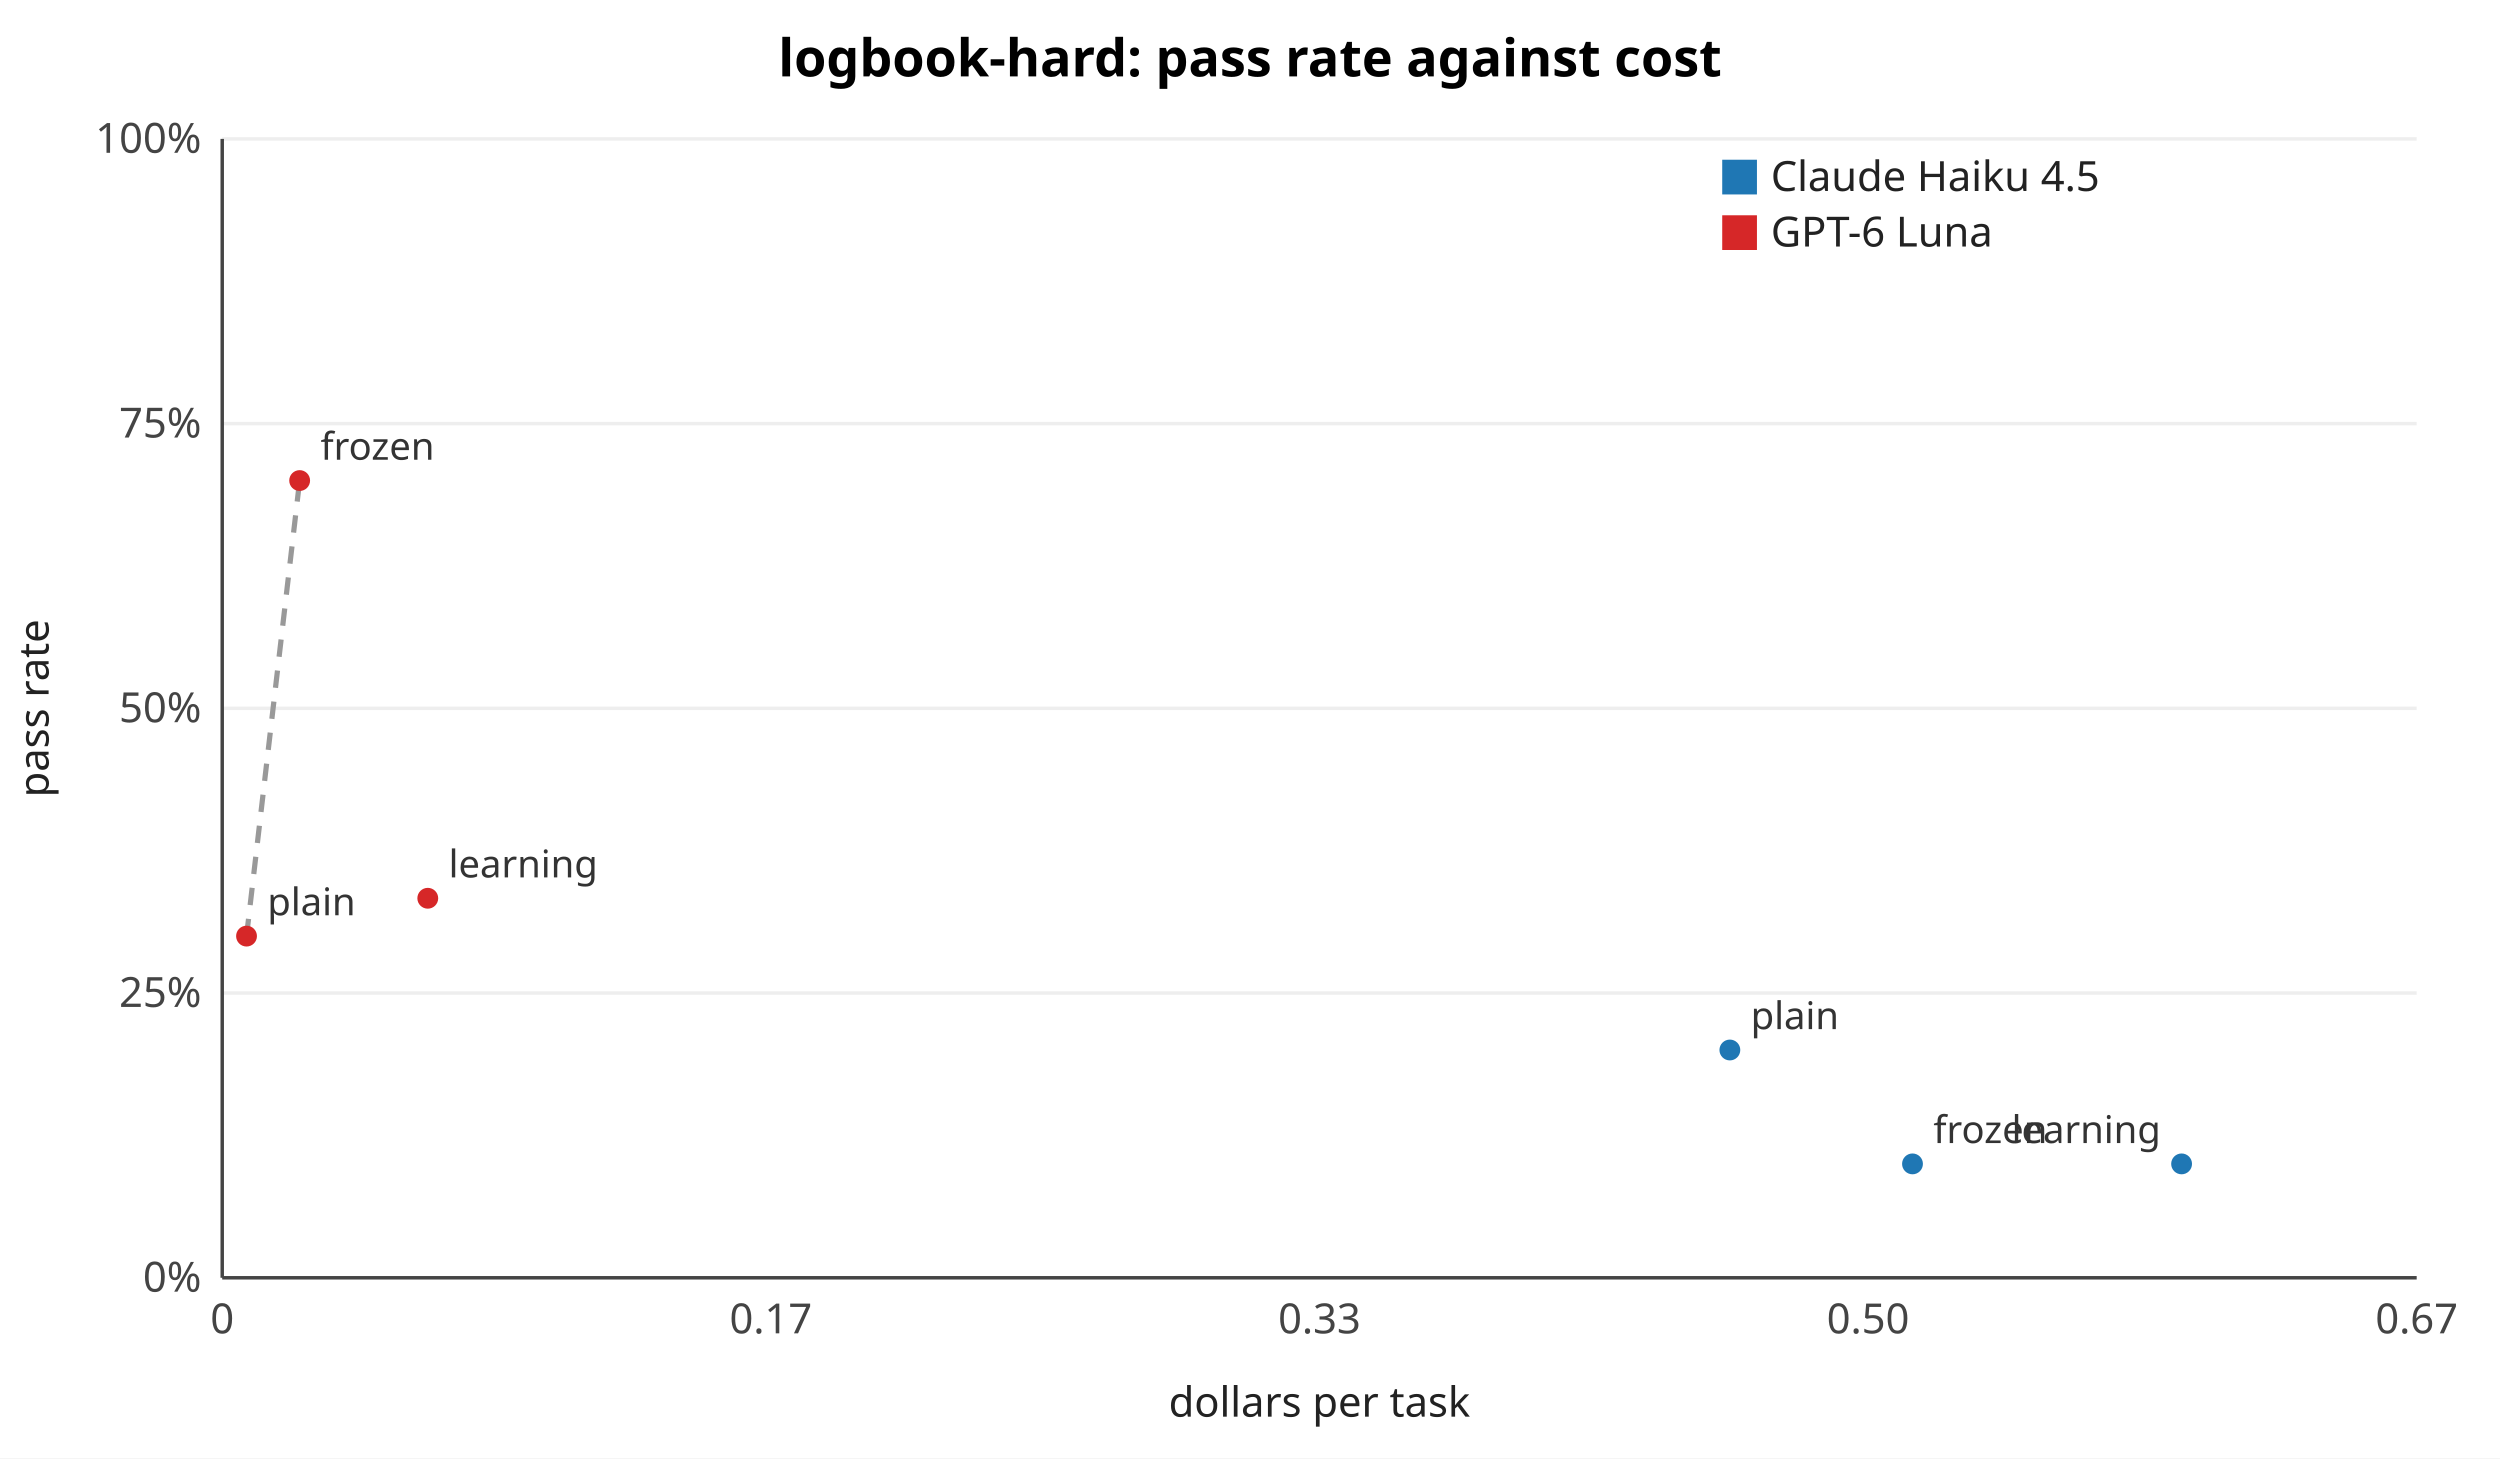
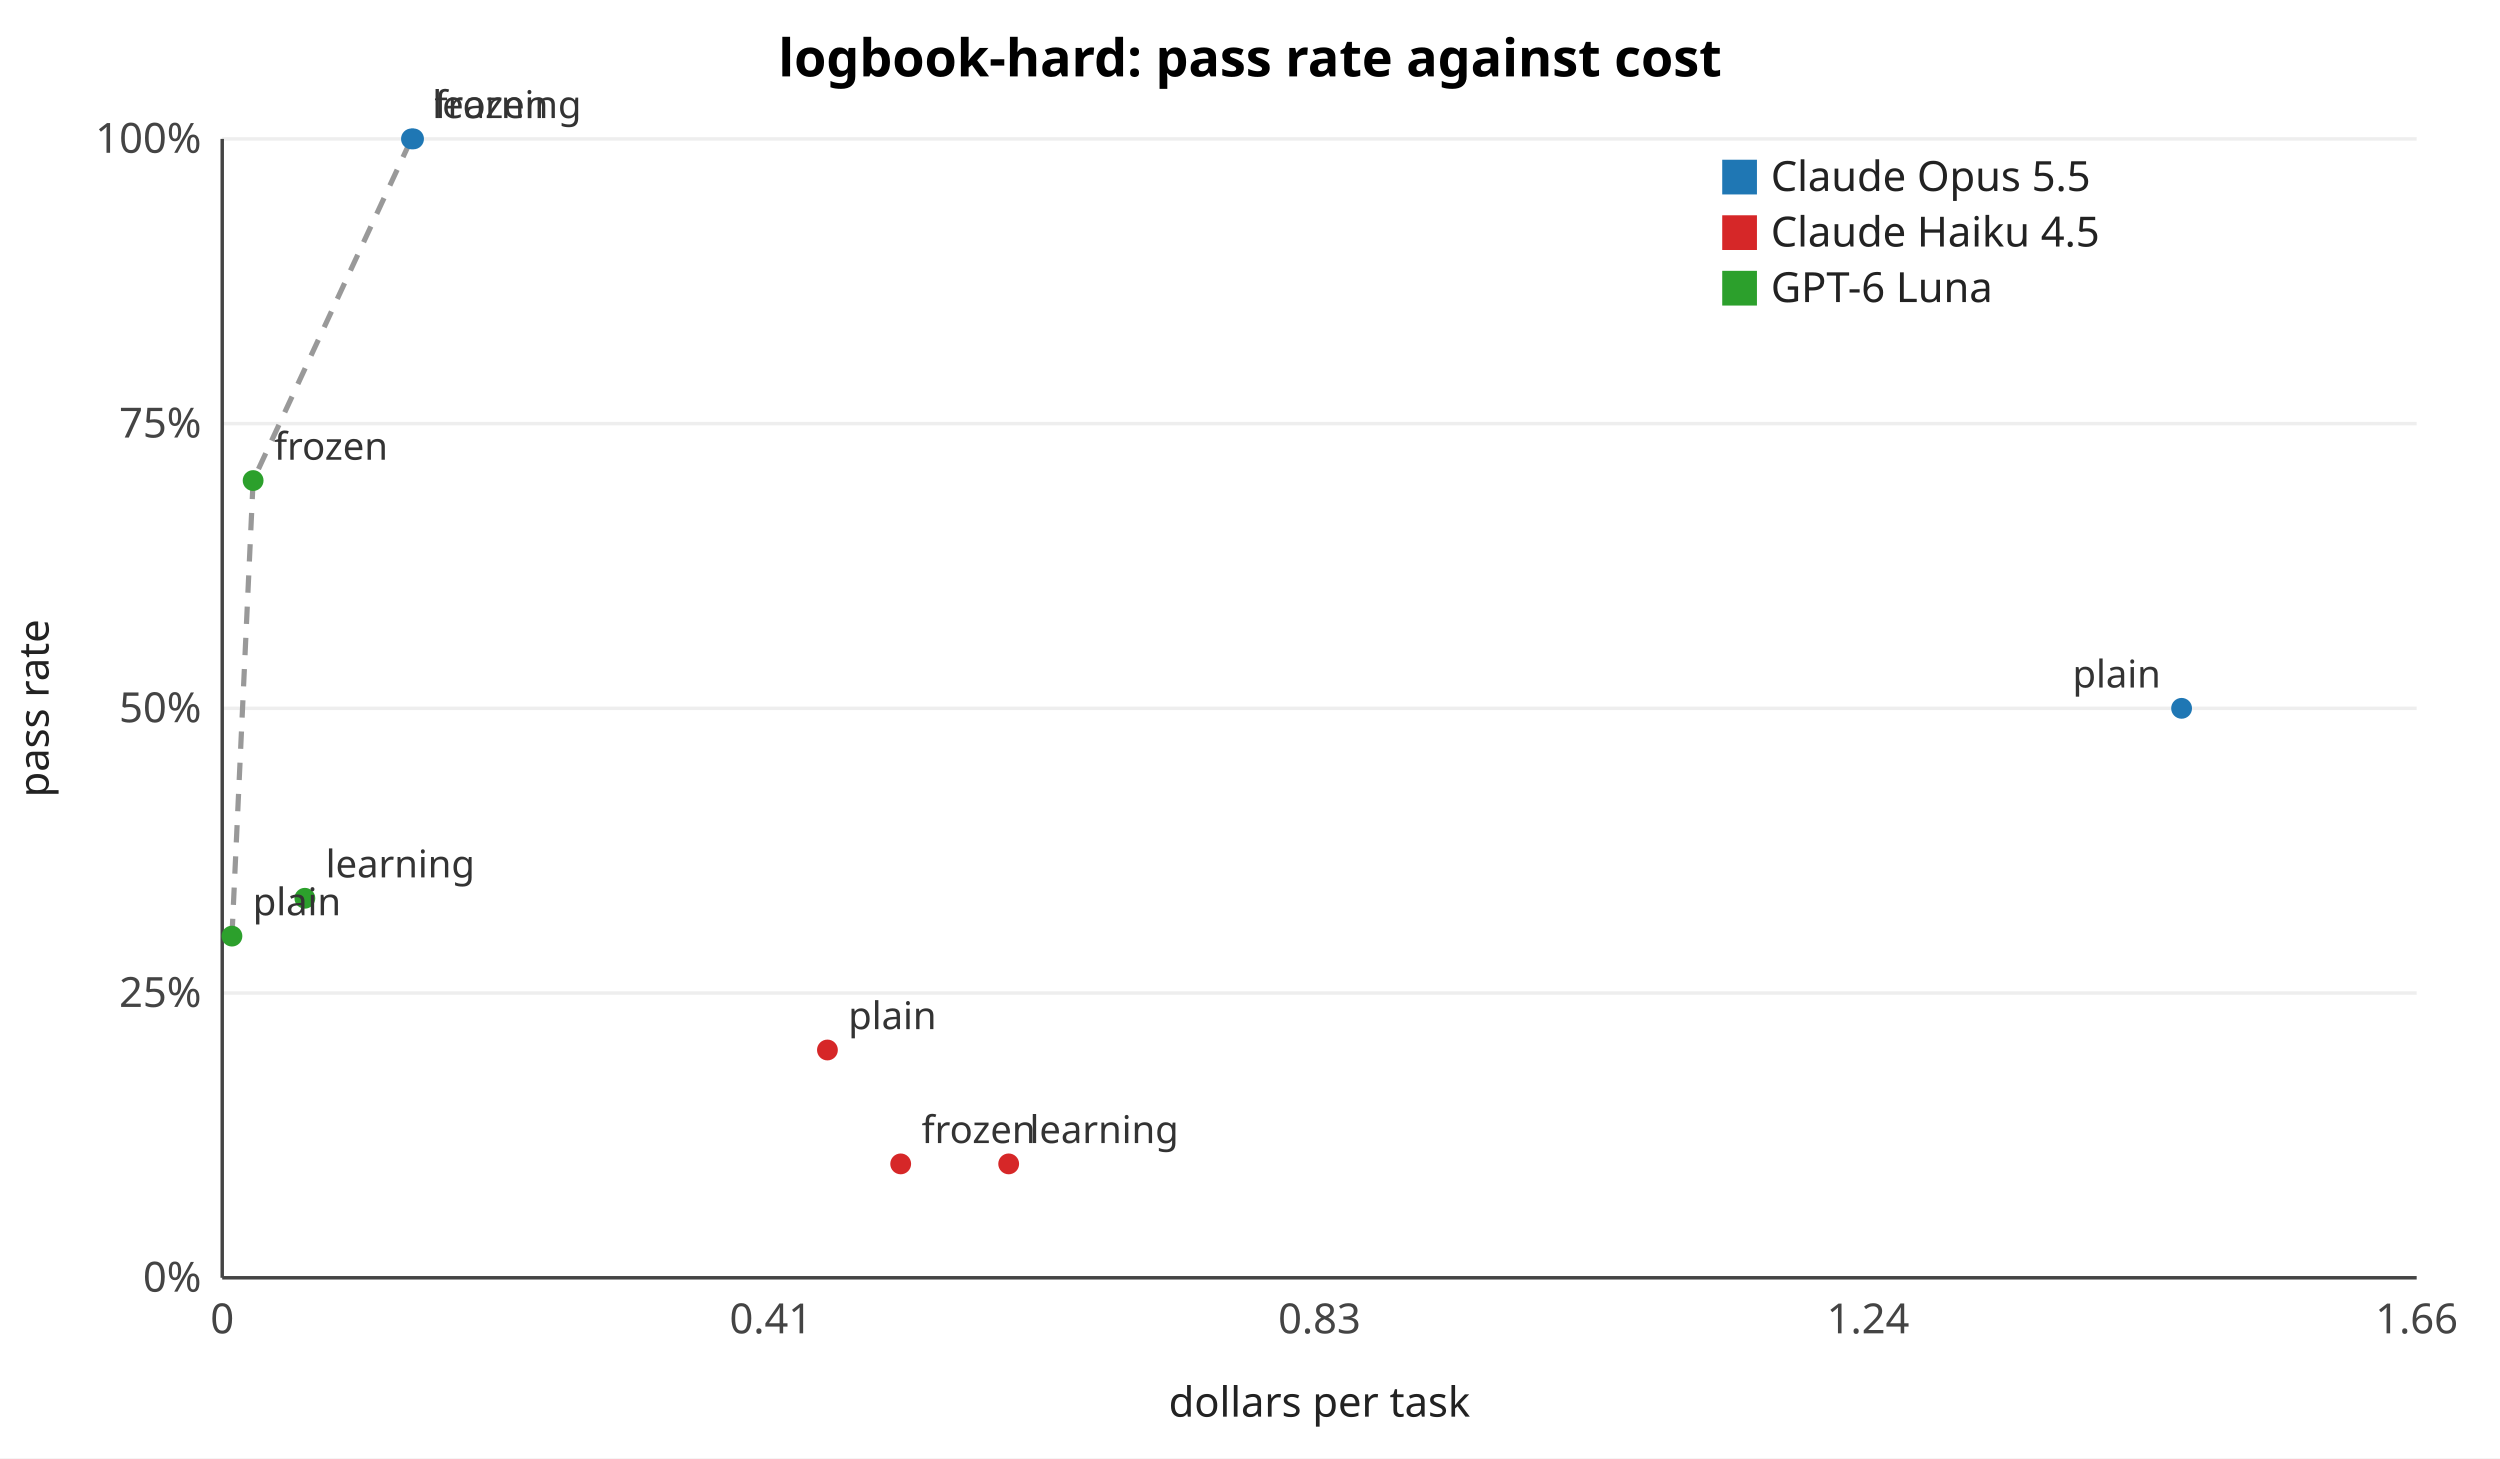
<svg xmlns="http://www.w3.org/2000/svg" width="720" height="420" viewBox="0 0 720 420" font-family="system-ui, sans-serif" font-size="12">
  <rect width="720" height="420" fill="#ffffff" />
  <text x="360" y="22" text-anchor="middle" font-size="15" font-weight="600">logbook-hard: pass rate against cost</text>
  <text x="64" y="384" text-anchor="middle" fill="#444">0</text>
  <text x="58" y="372" text-anchor="end" fill="#444">0%</text>
  <line x1="64" y1="368" x2="696" y2="368" stroke="#eee" />
-   <text x="222" y="384" text-anchor="middle" fill="#444">0.17</text>
+   <text x="222" y="384" text-anchor="middle" fill="#444">0.41</text>
  <text x="58" y="290" text-anchor="end" fill="#444">25%</text>
  <line x1="64" y1="286" x2="696" y2="286" stroke="#eee" />
-   <text x="380" y="384" text-anchor="middle" fill="#444">0.33</text>
+   <text x="380" y="384" text-anchor="middle" fill="#444">0.83</text>
  <text x="58" y="208" text-anchor="end" fill="#444">50%</text>
  <line x1="64" y1="204" x2="696" y2="204" stroke="#eee" />
-   <text x="538" y="384" text-anchor="middle" fill="#444">0.50</text>
+   <text x="538" y="384" text-anchor="middle" fill="#444">1.24</text>
  <text x="58" y="126" text-anchor="end" fill="#444">75%</text>
  <line x1="64" y1="122" x2="696" y2="122" stroke="#eee" />
-   <text x="696" y="384" text-anchor="middle" fill="#444">0.67</text>
+   <text x="696" y="384" text-anchor="middle" fill="#444">1.66</text>
  <text x="58" y="44" text-anchor="end" fill="#444">100%</text>
  <line x1="64" y1="40" x2="696" y2="40" stroke="#eee" />
  <line x1="64" y1="368" x2="696" y2="368" stroke="#444" />
  <line x1="64" y1="40" x2="64" y2="368" stroke="#444" />
  <text x="380" y="408" text-anchor="middle" fill="#222">dollars per task</text>
  <text transform="translate(14 204) rotate(-90)" text-anchor="middle" fill="#222">pass rate</text>
-   <polyline fill="none" stroke="#999" stroke-width="1.5" stroke-dasharray="5 4" points="71.0,269.6 86.3,138.4" />
-   <circle cx="628.3" cy="335.2" r="3" fill="#1f77b4" />
-   <circle cx="550.8" cy="335.2" r="3" fill="#1f77b4" />
-   <circle cx="498.2" cy="302.4" r="3" fill="#1f77b4" />
+   <polyline fill="none" stroke="#999" stroke-width="1.5" stroke-dasharray="5 4" points="66.8,269.6 72.9,138.4 118.5,40.0" />
+   <circle cx="118.5" cy="40.0" r="3" fill="#1f77b4" />
+   <circle cx="119.1" cy="40.0" r="3" fill="#1f77b4" />
+   <circle cx="628.3" cy="204.0" r="3" fill="#1f77b4" />
  <rect x="496" y="46" width="10" height="10" fill="#1f77b4" />
-   <text x="510" y="55" fill="#222">Claude Haiku 4.5</text>
-   <circle cx="123.2" cy="258.7" r="3" fill="#d62728" />
-   <circle cx="86.3" cy="138.4" r="3" fill="#d62728" />
-   <circle cx="71.0" cy="269.6" r="3" fill="#d62728" />
+   <text x="510" y="55" fill="#222">Claude Opus 5.5</text>
+   <circle cx="290.5" cy="335.2" r="3" fill="#d62728" />
+   <circle cx="259.4" cy="335.2" r="3" fill="#d62728" />
+   <circle cx="238.3" cy="302.4" r="3" fill="#d62728" />
  <rect x="496" y="62" width="10" height="10" fill="#d62728" />
-   <text x="510" y="71" fill="#222">GPT-6 Luna</text>
-   <text x="622.3" y="329.2" text-anchor="end" font-size="11" fill="#333">learning</text>
-   <text x="556.8" y="329.2" text-anchor="start" font-size="11" fill="#333">frozen</text>
-   <text x="504.2" y="296.4" text-anchor="start" font-size="11" fill="#333">plain</text>
-   <text x="129.2" y="252.7" text-anchor="start" font-size="11" fill="#333">learning</text>
-   <text x="92.3" y="132.4" text-anchor="start" font-size="11" fill="#333">frozen</text>
-   <text x="77.0" y="263.6" text-anchor="start" font-size="11" fill="#333">plain</text>
+   <text x="510" y="71" fill="#222">Claude Haiku 4.5</text>
+   <circle cx="87.8" cy="258.7" r="3" fill="#2ca02c" />
+   <circle cx="72.9" cy="138.4" r="3" fill="#2ca02c" />
+   <circle cx="66.8" cy="269.6" r="3" fill="#2ca02c" />
+   <rect x="496" y="78" width="10" height="10" fill="#2ca02c" />
+   <text x="510" y="87" fill="#222">GPT-6 Luna</text>
+   <text x="124.5" y="34.0" text-anchor="start" font-size="11" fill="#333">learning</text>
+   <text x="125.1" y="34.0" text-anchor="start" font-size="11" fill="#333">frozen</text>
+   <text x="622.3" y="198.0" text-anchor="end" font-size="11" fill="#333">plain</text>
+   <text x="296.5" y="329.2" text-anchor="start" font-size="11" fill="#333">learning</text>
+   <text x="265.4" y="329.2" text-anchor="start" font-size="11" fill="#333">frozen</text>
+   <text x="244.3" y="296.4" text-anchor="start" font-size="11" fill="#333">plain</text>
+   <text x="93.8" y="252.7" text-anchor="start" font-size="11" fill="#333">learning</text>
+   <text x="78.9" y="132.4" text-anchor="start" font-size="11" fill="#333">frozen</text>
+   <text x="72.8" y="263.6" text-anchor="start" font-size="11" fill="#333">plain</text>
</svg>
